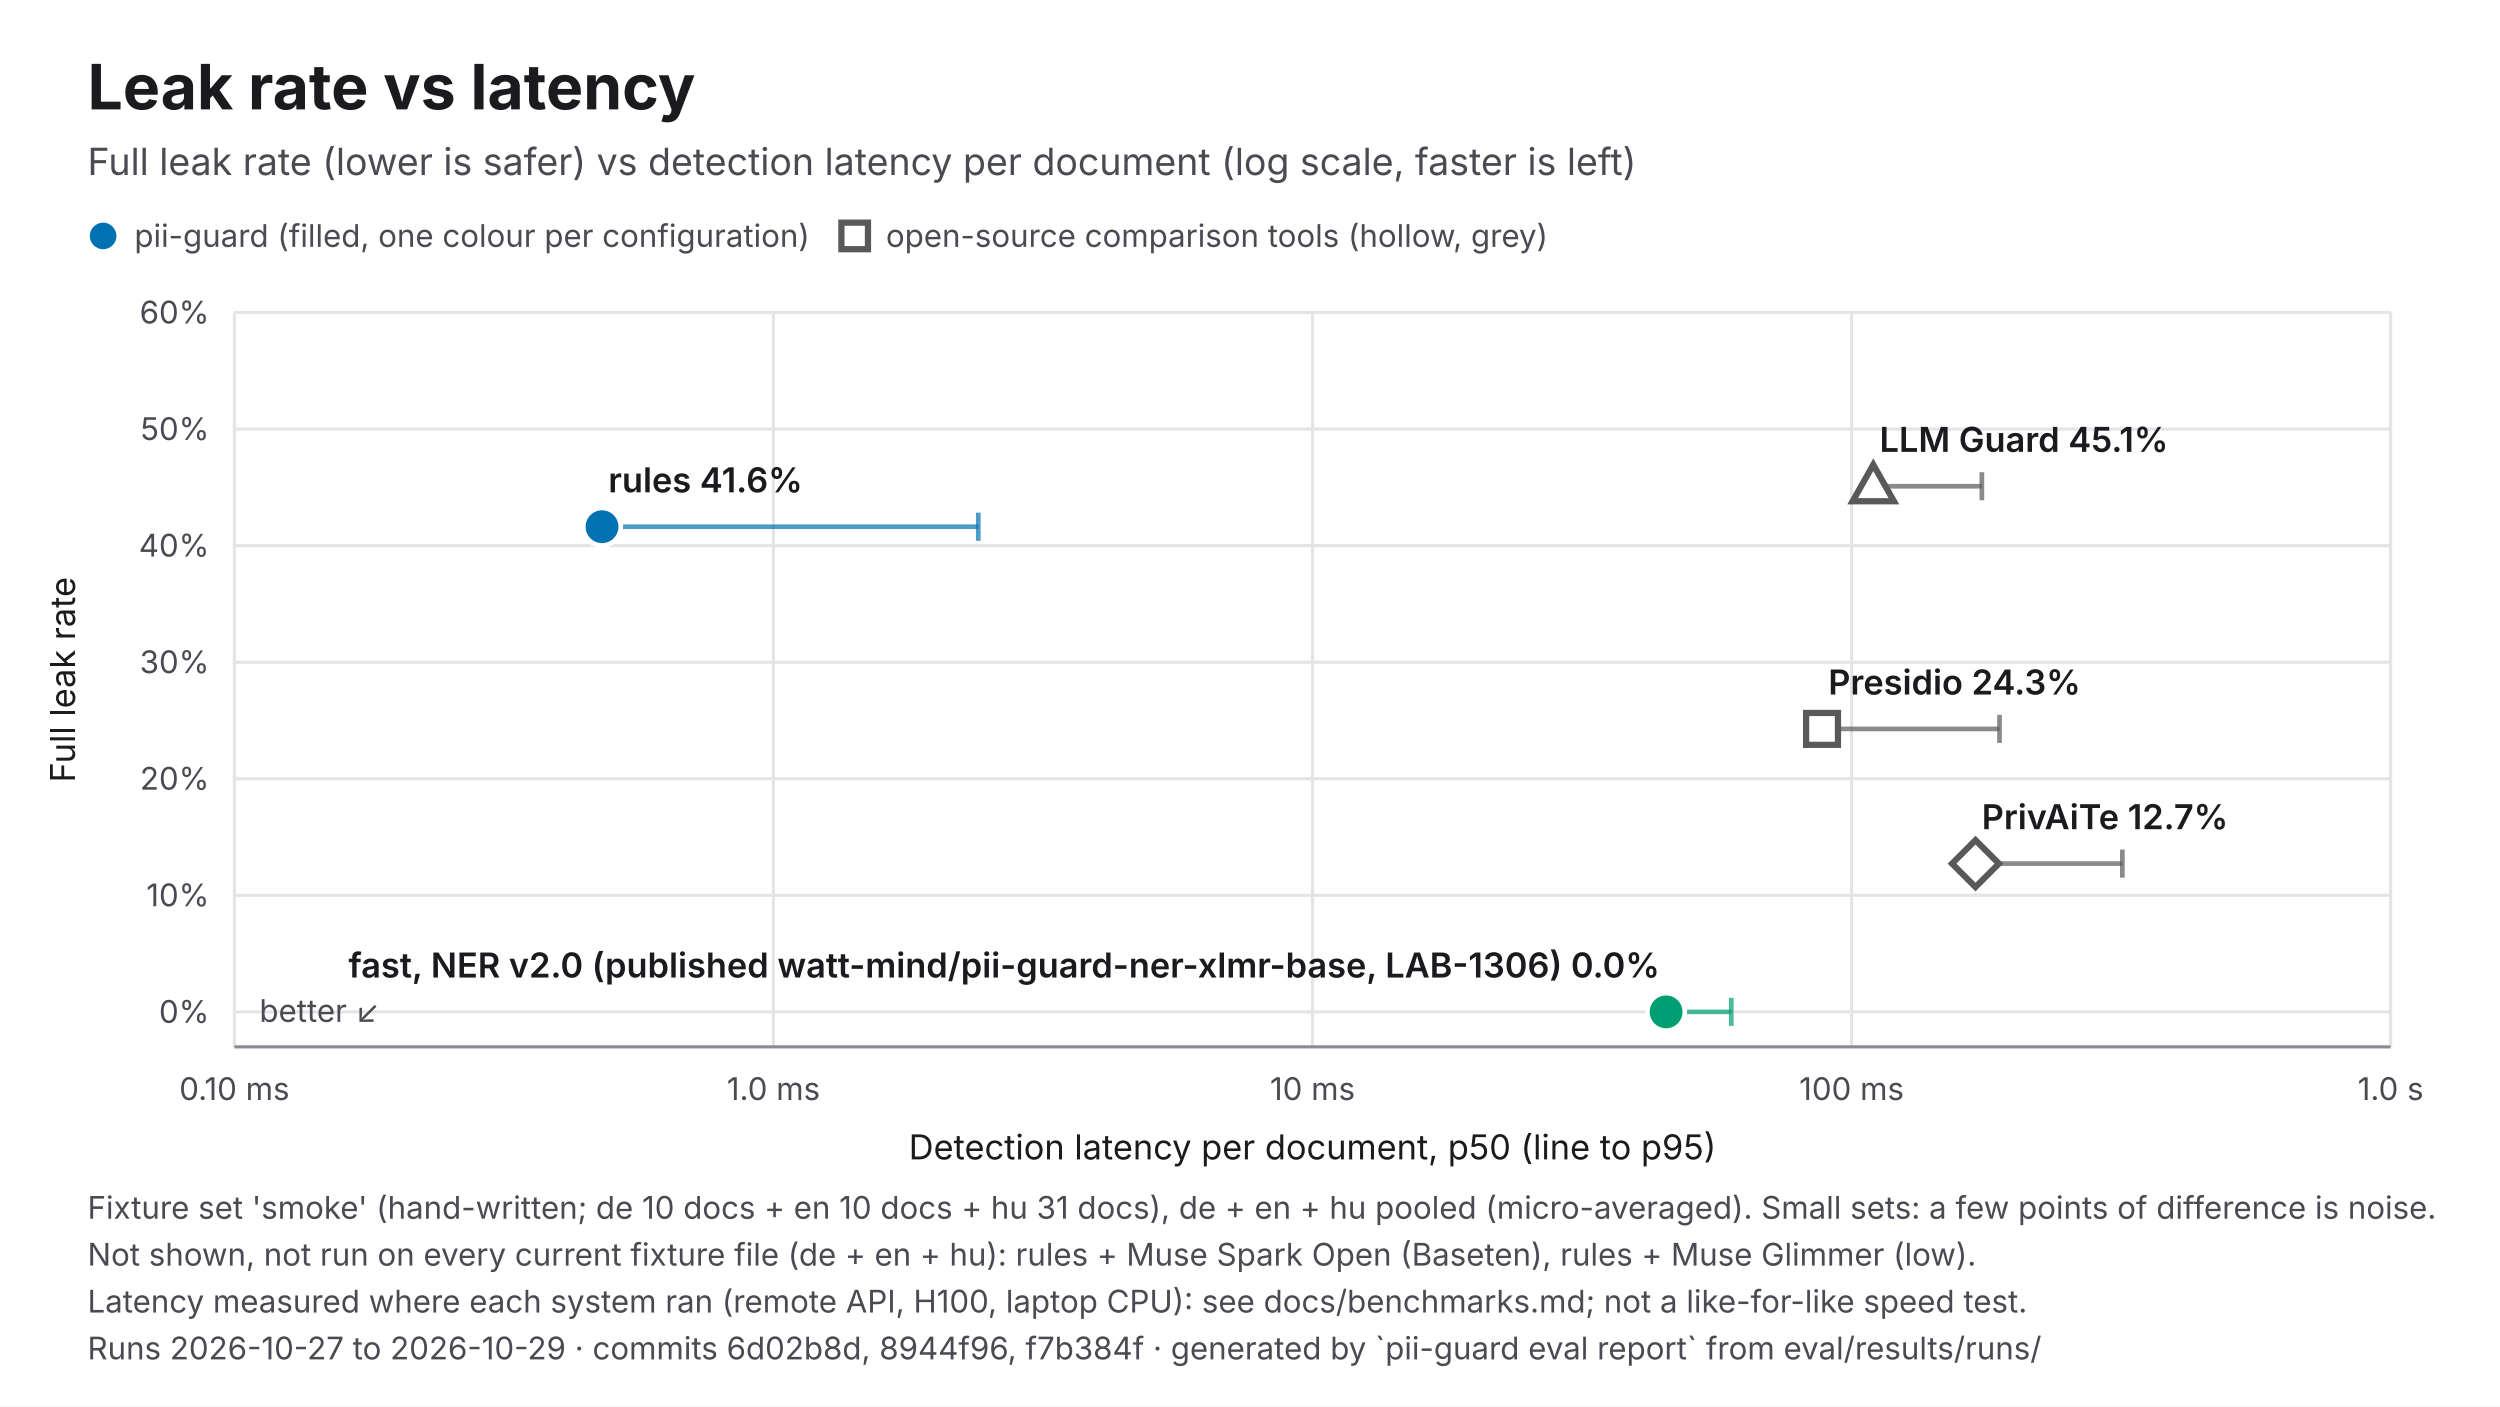
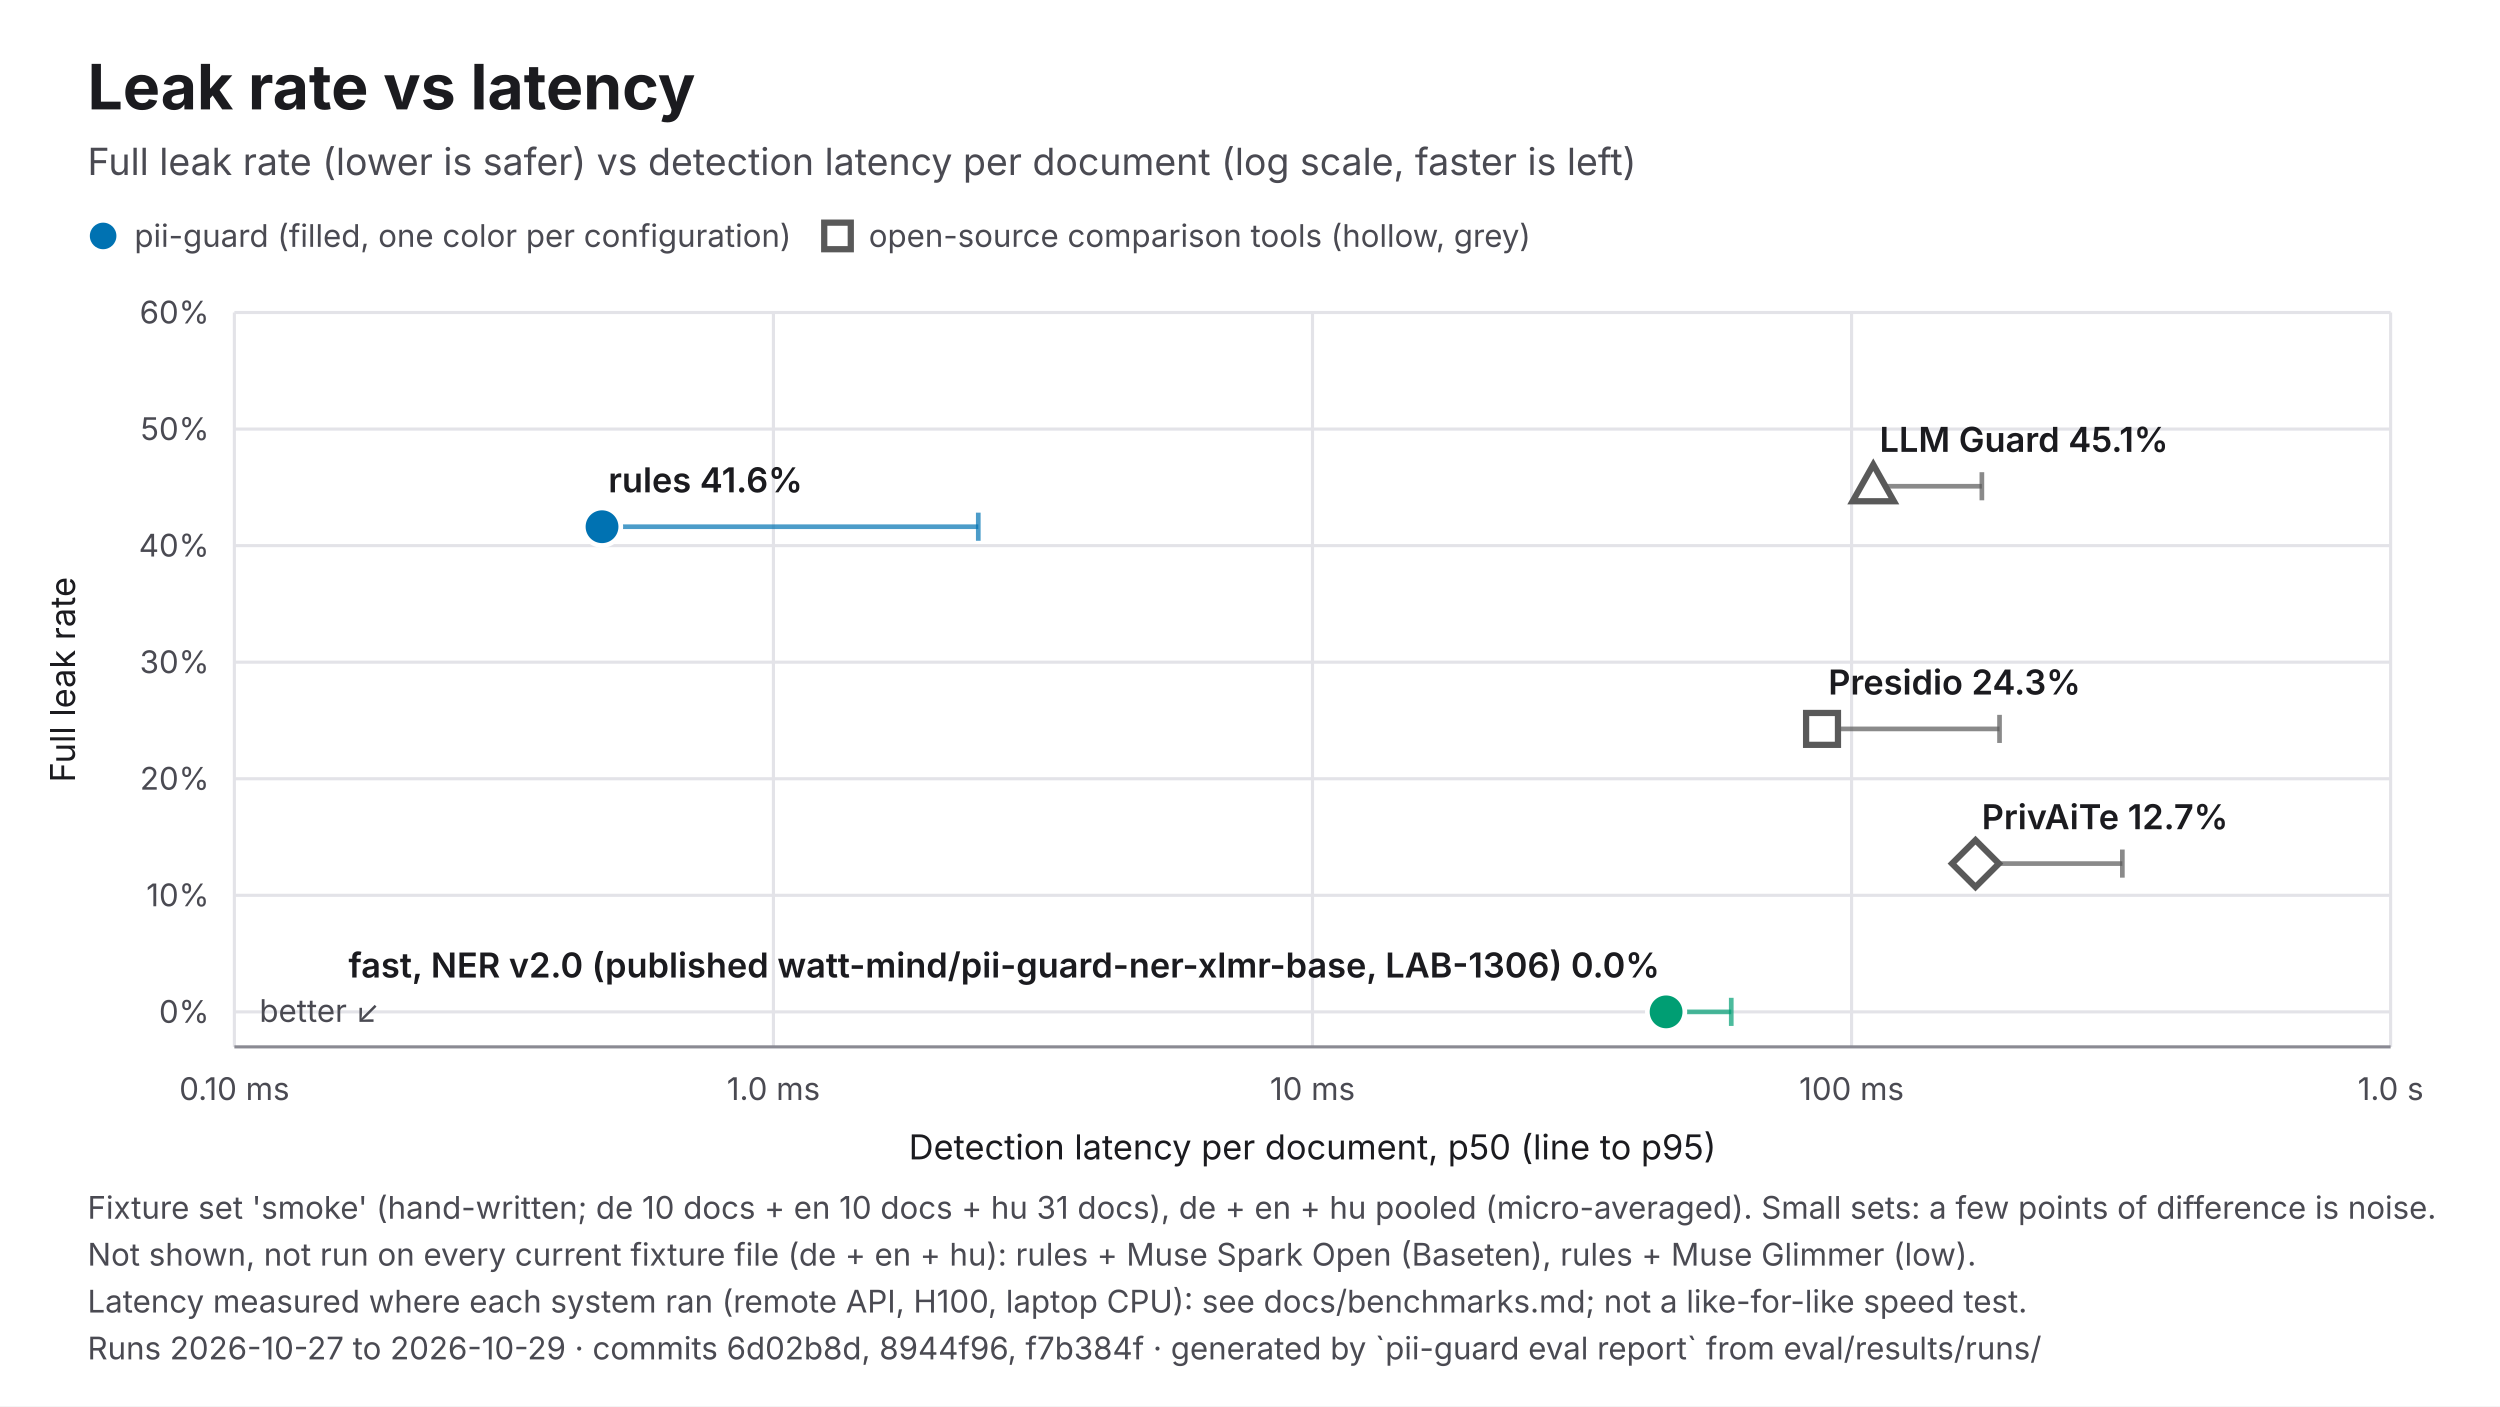
<svg xmlns="http://www.w3.org/2000/svg" viewBox="0 0 1600 900" width="1600" height="900" role="img" aria-labelledby="t d" font-family="Inter, 'Helvetica Neue', Helvetica, Arial, sans-serif">
  <rect width="1600" height="900" fill="#FFFFFF" />
  <text x="56" y="70" font-size="40" fill="#1B1B1F" font-weight="700">Leak rate vs latency</text>
  <text x="56" y="112" font-size="24" fill="#4A4A52">Full leak rate (lower is safer) vs detection latency per document (log scale, faster is left)</text>
  <line x1="150" y1="647.6" x2="1530" y2="647.6" stroke="#E3E3E8" stroke-width="2" />
  <text x="134" y="654.6" font-size="20" fill="#4A4A52" text-anchor="end">0%</text>
  <line x1="150" y1="573" x2="1530" y2="573" stroke="#E3E3E8" stroke-width="2" />
  <text x="134" y="580" font-size="20" fill="#4A4A52" text-anchor="end">10%</text>
  <line x1="150" y1="498.4" x2="1530" y2="498.4" stroke="#E3E3E8" stroke-width="2" />
  <text x="134" y="505.4" font-size="20" fill="#4A4A52" text-anchor="end">20%</text>
  <line x1="150" y1="423.8" x2="1530" y2="423.8" stroke="#E3E3E8" stroke-width="2" />
  <text x="134" y="430.8" font-size="20" fill="#4A4A52" text-anchor="end">30%</text>
  <line x1="150" y1="349.2" x2="1530" y2="349.2" stroke="#E3E3E8" stroke-width="2" />
  <text x="134" y="356.2" font-size="20" fill="#4A4A52" text-anchor="end">40%</text>
  <line x1="150" y1="274.6" x2="1530" y2="274.6" stroke="#E3E3E8" stroke-width="2" />
  <text x="134" y="281.6" font-size="20" fill="#4A4A52" text-anchor="end">50%</text>
  <line x1="150" y1="200" x2="1530" y2="200" stroke="#E3E3E8" stroke-width="2" />
  <text x="134" y="207" font-size="20" fill="#4A4A52" text-anchor="end">60%</text>
  <line x1="150" y1="200" x2="150" y2="670" stroke="#E3E3E8" stroke-width="2" />
  <text x="150" y="704" font-size="20" fill="#4A4A52" text-anchor="middle">0.10 ms</text>
  <line x1="495" y1="200" x2="495" y2="670" stroke="#E3E3E8" stroke-width="2" />
  <text x="495" y="704" font-size="20" fill="#4A4A52" text-anchor="middle">1.0 ms</text>
  <line x1="840" y1="200" x2="840" y2="670" stroke="#E3E3E8" stroke-width="2" />
  <text x="840" y="704" font-size="20" fill="#4A4A52" text-anchor="middle">10 ms</text>
  <line x1="1185" y1="200" x2="1185" y2="670" stroke="#E3E3E8" stroke-width="2" />
  <text x="1185" y="704" font-size="20" fill="#4A4A52" text-anchor="middle">100 ms</text>
  <line x1="1530" y1="200" x2="1530" y2="670" stroke="#E3E3E8" stroke-width="2" />
  <text x="1530" y="704" font-size="20" fill="#4A4A52" text-anchor="middle">1.0 s</text>
  <line x1="150" y1="670" x2="1530" y2="670" stroke="#8A8A93" stroke-width="2" />
  <text x="840" y="742" font-size="22" fill="#1B1B1F" text-anchor="middle">Detection latency per document, p50 (line to p95)</text>
  <text x="48" y="435" font-size="22" fill="#1B1B1F" text-anchor="middle" transform="rotate(-90 48 435)">Full leak rate</text>
  <text x="166" y="654" font-size="20" fill="#4A4A52">better ↙</text>
  <line x1="385.3" y1="337.1" x2="626.1" y2="337.1" stroke="#0072B2" stroke-width="3" opacity="0.7" />
  <line x1="626.1" y1="328.1" x2="626.1" y2="346.1" stroke="#0072B2" stroke-width="3" opacity="0.7" />
  <line x1="1066.3" y1="647.6" x2="1108" y2="647.6" stroke="#009E73" stroke-width="3" opacity="0.7" />
  <line x1="1108" y1="638.6" x2="1108" y2="656.6" stroke="#009E73" stroke-width="3" opacity="0.7" />
  <line x1="1166.1" y1="466.5" x2="1279.7" y2="466.5" stroke="#595959" stroke-width="3" opacity="0.7" />
  <line x1="1279.7" y1="457.5" x2="1279.7" y2="475.5" stroke="#595959" stroke-width="3" opacity="0.7" />
  <line x1="1198.9" y1="311.2" x2="1268.4" y2="311.2" stroke="#595959" stroke-width="3" opacity="0.7" />
  <line x1="1268.4" y1="302.2" x2="1268.4" y2="320.2" stroke="#595959" stroke-width="3" opacity="0.7" />
  <line x1="1264.3" y1="552.7" x2="1358.3" y2="552.7" stroke="#595959" stroke-width="3" opacity="0.7" />
  <line x1="1358.3" y1="543.7" x2="1358.3" y2="561.7" stroke="#595959" stroke-width="3" opacity="0.7" />
  <circle cx="385.3" cy="337.1" r="12" fill="#0072B2" stroke="#FFFFFF" stroke-width="3" />
  <text x="389.3" y="315.1" font-size="22" fill="#1B1B1F" font-weight="600">rules 41.6%</text>
  <circle cx="1066.3" cy="647.6" r="12" fill="#009E73" stroke="#FFFFFF" stroke-width="3" />
  <text x="1062.3" y="625.6" font-size="22" fill="#1B1B1F" text-anchor="end" font-weight="600">fast, NER v2.0 (published watt-mind/pii-guard-ner-xlmr-base, LAB-1306) 0.0%</text>
  <rect x="1155.9" y="456.3" width="20.4" height="20.4" fill="#FFFFFF" stroke="#595959" stroke-width="4" />
  <text x="1170.1" y="444.5" font-size="22" fill="#1B1B1F" font-weight="600">Presidio 24.3%</text>
  <polygon points="1198.9,297.4 1212.1,320.8 1185.7,320.8" fill="#FFFFFF" stroke="#595959" stroke-width="4" />
  <text x="1202.9" y="289.2" font-size="22" fill="#1B1B1F" font-weight="600">LLM Guard 45.1%</text>
  <polygon points="1264.3,537.7 1279.3,552.7 1264.3,567.7 1249.3,552.7" fill="#FFFFFF" stroke="#595959" stroke-width="4" />
  <text x="1268.3" y="530.7" font-size="22" fill="#1B1B1F" font-weight="600">PrivAiTe 12.7%</text>
  <circle cx="66" cy="151" r="10" fill="#0072B2" stroke="#FFFFFF" stroke-width="3" />
-   <text x="86" y="158" font-size="20" fill="#4A4A52">pii-guard (filled, one colour per configuration)</text>
-   <rect x="538.5" y="142.5" width="17" height="17" fill="#FFFFFF" stroke="#595959" stroke-width="4" />
-   <text x="567" y="158" font-size="20" fill="#4A4A52">open-source comparison tools (hollow, grey)</text>
+   <text x="86" y="158" font-size="20" fill="#4A4A52">pii-guard (filled, one color per configuration)</text>
+   <rect x="527.5" y="142.5" width="17" height="17" fill="#FFFFFF" stroke="#595959" stroke-width="4" />
+   <text x="556" y="158" font-size="20" fill="#4A4A52">open-source comparison tools (hollow, grey)</text>
  <text x="56" y="780" font-size="20" fill="#4A4A52">Fixture set 'smoke' (hand-written; de 10 docs + en 10 docs + hu 31 docs), de + en + hu pooled (micro-averaged). Small sets: a few points of difference is noise.</text>
  <text x="56" y="810" font-size="20" fill="#4A4A52">Not shown, not run on every current fixture file (de + en + hu): rules + Muse Spark Open (Baseten), rules + Muse Glimmer (low).</text>
  <text x="56" y="840" font-size="20" fill="#4A4A52">Latency measured where each system ran (remote API, H100, laptop CPU): see docs/benchmarks.md; not a like-for-like speed test.</text>
  <text x="56" y="870" font-size="20" fill="#4A4A52">Runs 2026-10-27 to 2026-10-29 · commits 6d02b8d, 8944f96, f7b384f · generated by `pii-guard eval report` from eval/results/runs/</text>
</svg>
